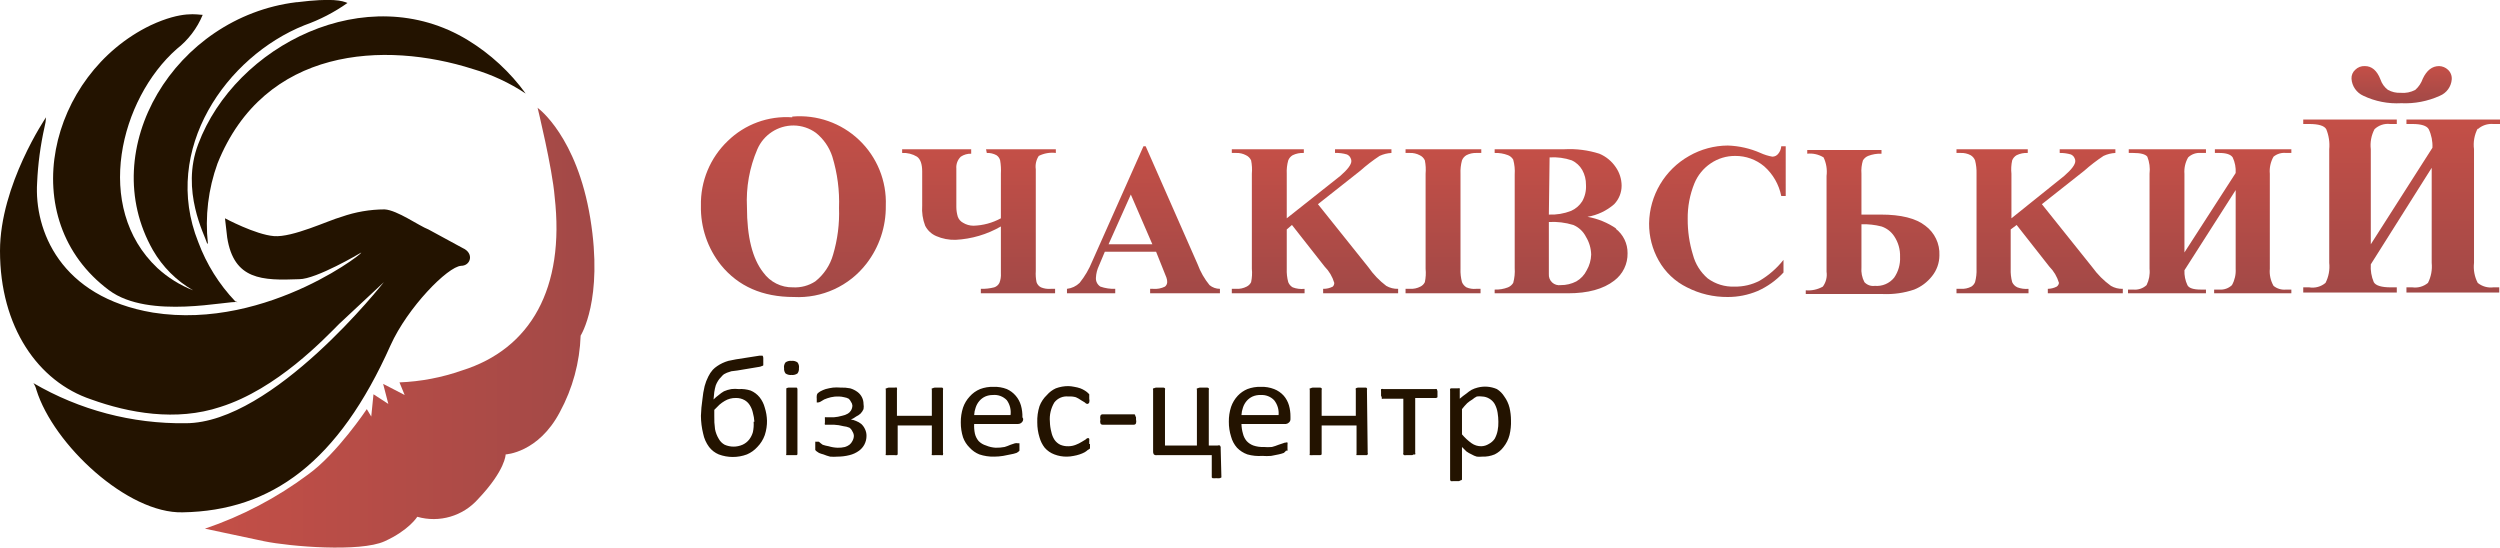
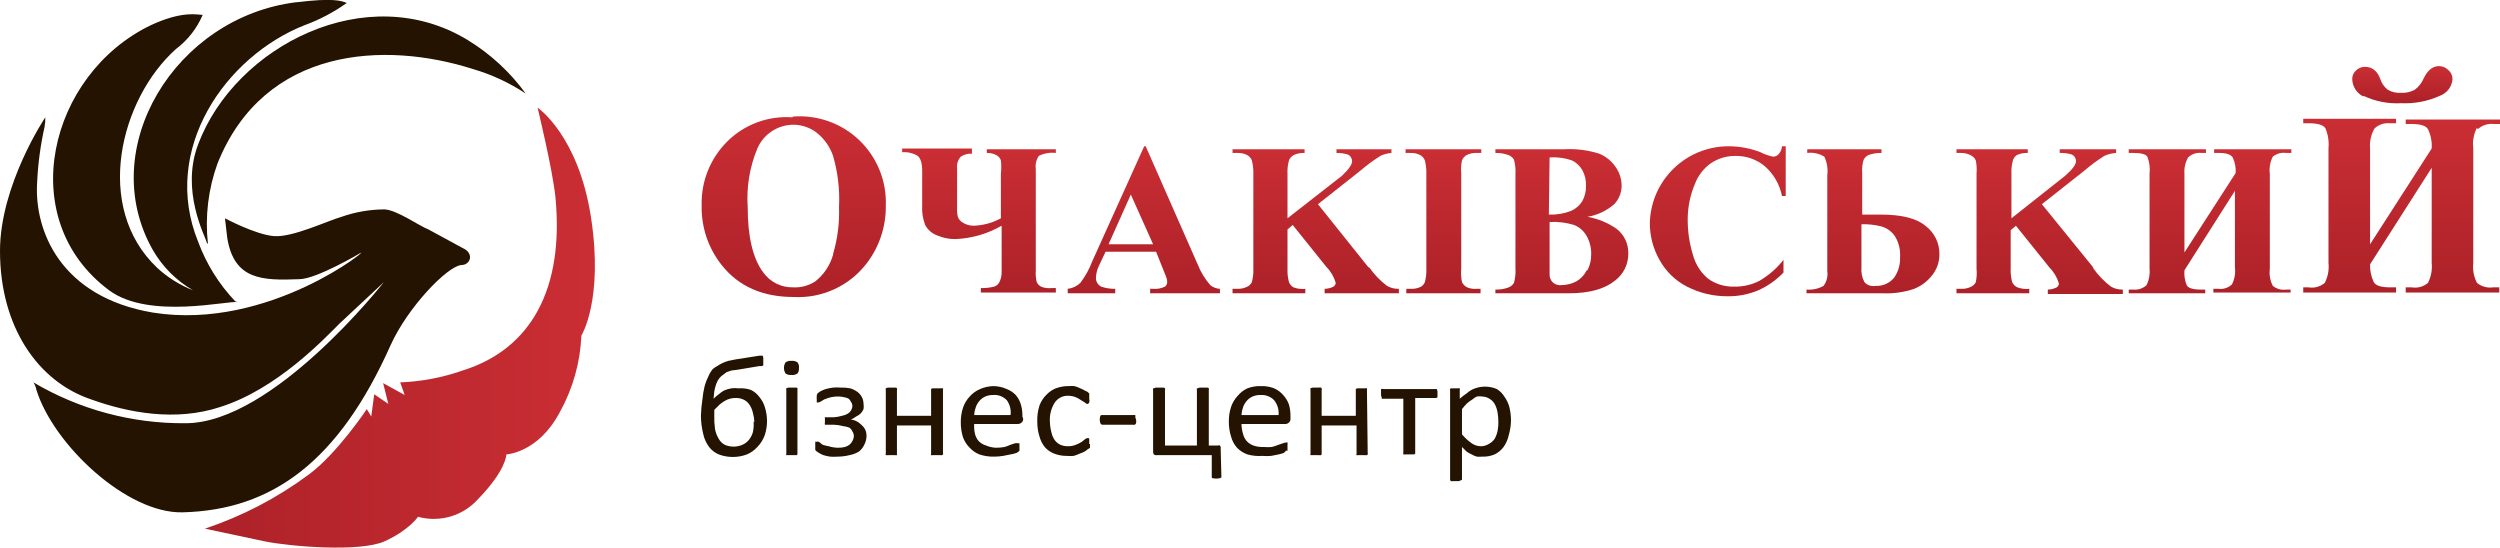
<svg xmlns="http://www.w3.org/2000/svg" xmlns:xlink="http://www.w3.org/1999/xlink" width="336.7" height="73.7" viewBox="0 0 336.7 73.7">
  <defs>
-     <linearGradient id="a" x1="109.5" x2="109.5" y1="17.4" y2="41.6" gradientUnits="userSpaceOnUse">
-       <stop offset="0" stop-color="#c44f47" />
-       <stop offset="1" stop-color="#a24947" />
+     <linearGradient id="a" x1="109.6" x2="109.6" y1="56.7" y2="32.4" gradientTransform="matrix(1 0 0 -1 -2.7 72.4)" gradientUnits="userSpaceOnUse">
+       <stop offset="0" stop-color="#ca2e34" />
+       <stop offset="1" stop-color="#ad2128" />
    </linearGradient>
-     <linearGradient id="b" x1="134.5" x2="134.5" y1="21.7" y2="41.1" xlink:href="#a" />
-     <linearGradient id="c" x1="156.7" x2="156.7" y1="21.3" y2="41.1" xlink:href="#a" />
-     <linearGradient id="d" x1="179.9" x2="179.9" y1="21.7" y2="41.1" xlink:href="#a" />
-     <linearGradient id="e" x1="197.1" x2="197.1" y1="21.7" y2="41.1" xlink:href="#a" />
-     <linearGradient id="f" x1="213" x2="213" y1="21.7" y2="41.1" xlink:href="#a" />
-     <linearGradient id="g" x1="234" x2="234" y1="21.3" y2="41.5" xlink:href="#a" />
-     <linearGradient id="h" x1="254.9" x2="254.9" y1="21.7" y2="41.1" xlink:href="#a" />
-     <linearGradient id="i" x1="277.4" x2="277.4" y1="21.7" y2="41.1" xlink:href="#a" />
-     <linearGradient id="j" x1="300.4" x2="300.4" y1="21.7" y2="41.1" xlink:href="#a" />
-     <linearGradient id="k" x1="326.1" x2="326.1" y1="10.5" y2="15.4" xlink:href="#a" />
-     <linearGradient id="l" x1="326.1" x2="326.1" y1="17.7" y2="41.1" xlink:href="#a" />
-     <linearGradient id="m" x1="30.4" x2="82.8" y1="45.7" y2="45.7" xlink:href="#a" />
+     <linearGradient id="b" x1="134.5" x2="134.5" y1="52.3" y2="32.9" xlink:href="#a" />
+     <linearGradient id="c" x1="156.7" x2="156.7" y1="52.7" y2="32.9" xlink:href="#a" />
+     <linearGradient id="d" x1="179.8" x2="179.8" y1="52.3" y2="32.9" xlink:href="#a" />
+     <linearGradient id="e" x1="197.1" x2="197.1" y1="52.3" y2="32.9" xlink:href="#a" />
+     <linearGradient id="f" x1="213.1" x2="213.1" y1="52.3" y2="32.9" xlink:href="#a" />
+     <linearGradient id="g" x1="234" x2="234" y1="52.7" y2="32.5" xlink:href="#a" />
+     <linearGradient id="h" x1="254.9" x2="254.9" y1="52.3" y2="32.9" xlink:href="#a" />
+     <linearGradient id="i" x1="277.4" x2="277.4" y1="52.3" y2="32.9" xlink:href="#a" />
+     <linearGradient id="j" x1="300.3" x2="300.3" y1="52.3" y2="32.9" xlink:href="#a" />
+     <linearGradient id="k" x1="326.2" x2="326.2" y1="63.5" y2="58.6" xlink:href="#a" />
+     <linearGradient id="l" x1="326.1" x2="326.1" y1="56.3" y2="32.9" xlink:href="#a" />
+     <linearGradient id="m" x1="82.8" x2="30.3" y1="28.3" y2="28.3" xlink:href="#a" />
  </defs>
-   <path fill="url(#a)" d="M109.4 17.4a11.3 11.3 0 0 0-8.7 3.2 11.7 11.7 0 0 0-3.6 8.7 12.4 12.4 0 0 0 2.7 8q3.5 4.3 9.8 4.3a11.6 11.6 0 0 0 9.8-4.5 12.5 12.5 0 0 0 2.6-7.8 11.6 11.6 0 0 0-12.6-12zm5.5 18.5a7 7 0 0 1-2.4 3.6 5 5 0 0 1-3 .8 4.8 4.8 0 0 1-4-2q-2.2-2.8-2.2-8.8a17.5 17.5 0 0 1 1.4-7.8 5.3 5.3 0 0 1 4.9-3.2 5.2 5.2 0 0 1 3 1 6.8 6.8 0 0 1 2.2 3.2 21 21 0 0 1 .9 6.9 19.6 19.6 0 0 1-.8 6.3z" transform="translate(-2.7 -1.6)" />
-   <path fill="url(#b)" d="M135.6 22.2a2.5 2.5 0 0 1 1.3.3 1.2 1.2 0 0 1 .5.7 8.1 8.1 0 0 1 .1 1.8v6a8.2 8.2 0 0 1-3.7 1 2.7 2.7 0 0 1-1.4-.4 1.5 1.5 0 0 1-.7-.8 4.6 4.6 0 0 1-.2-1.3v-5.2a2 2 0 0 1 .6-1.6 2.4 2.4 0 0 1 1.4-.4v-.6h-9.3v.5a3.5 3.5 0 0 1 2 .5q.7.5.7 2v4.6a6.3 6.3 0 0 0 .4 2.7 3 3 0 0 0 1.5 1.4 6.1 6.1 0 0 0 2.6.5 13.6 13.6 0 0 0 6.1-1.8v6.3a3 3 0 0 1-.2 1.3 1.2 1.2 0 0 1-.7.6 6.6 6.6 0 0 1-1.8.2v.6h10v-.6h-.6a2.8 2.8 0 0 1-1.3-.2 1.2 1.2 0 0 1-.6-.7 5.6 5.6 0 0 1-.1-1.5V24.4a2.6 2.6 0 0 1 .4-1.8 4 4 0 0 1 2.3-.4v-.5h-9.4z" transform="translate(-2.7 -1.6)" />
-   <path fill="url(#c)" d="M164 37.2l-7-15.9h-.3l-6.9 15.5a11.5 11.5 0 0 1-1.7 2.9 2.9 2.9 0 0 1-1.7.8v.6h6.5v-.6a5.5 5.5 0 0 1-2-.3 1.3 1.3 0 0 1-.6-1.2 4.2 4.2 0 0 1 .4-1.6l.8-1.9h6.9l1 2.5.4 1a1.8 1.8 0 0 1 .1.6.8.8 0 0 1-.3.6 3 3 0 0 1-1.6.3h-.4v.6h9.4v-.6a2.2 2.2 0 0 1-1.4-.5 9.7 9.7 0 0 1-1.6-2.8zm-12-2.7l3-6.7 2.9 6.7z" transform="translate(-2.7 -1.6)" />
-   <path fill="url(#d)" d="M187 37.6l-6.8-8.5 5.7-4.5a22.8 22.8 0 0 1 2.6-2 4.3 4.3 0 0 1 1.6-.4v-.5h-7.6v.5a5 5 0 0 1 1.6.2 1 1 0 0 1 .6.9q0 .7-1.5 2L176 31v-6a5.6 5.6 0 0 1 .2-1.8 1.4 1.4 0 0 1 .6-.7 3.1 3.1 0 0 1 1.5-.3v-.5h-9.7v.5h.6a2.6 2.6 0 0 1 1.3.3 1.4 1.4 0 0 1 .7.7 6.4 6.4 0 0 1 .1 1.8v12.8a5.9 5.9 0 0 1-.1 1.8 1.3 1.3 0 0 1-.6.6 2.7 2.7 0 0 1-1.4.3h-.6v.6h9.8v-.6a3.4 3.4 0 0 1-1.6-.2 1.4 1.4 0 0 1-.6-.7 6 6 0 0 1-.2-1.8v-5.3l.7-.6 4.4 5.6a5.2 5.2 0 0 1 1.3 2.2.7.7 0 0 1-.2.5 2.7 2.7 0 0 1-1.3.3v.6H191v-.6a3 3 0 0 1-1.6-.4 11 11 0 0 1-2.4-2.5z" transform="translate(-2.7 -1.6)" />
-   <path fill="url(#e)" d="M192 22.2h.6a2.6 2.6 0 0 1 1.3.3 1.4 1.4 0 0 1 .7.7 6.4 6.4 0 0 1 .1 1.8v12.8a5.9 5.9 0 0 1-.1 1.8 1.3 1.3 0 0 1-.6.6 2.7 2.7 0 0 1-1.4.3h-.6v.6h10.1v-.6h-.6a2.6 2.6 0 0 1-1.3-.2 1.5 1.5 0 0 1-.6-.7 6.1 6.1 0 0 1-.2-1.8V25a5.9 5.9 0 0 1 .2-1.8 1.4 1.4 0 0 1 .6-.7 2.7 2.7 0 0 1 1.3-.3h.7v-.5H192z" transform="translate(-2.7 -1.6)" />
-   <path fill="url(#f)" d="M220.4 32.4a9.9 9.9 0 0 0-3.9-1.6 7.3 7.3 0 0 0 3.6-1.7 3.6 3.6 0 0 0 1-2.5 4.4 4.4 0 0 0-.8-2.5 5 5 0 0 0-2.2-1.8 13.2 13.2 0 0 0-4.7-.6H204v.5a4.6 4.6 0 0 1 1.8.3 1.4 1.4 0 0 1 .7.6 6 6 0 0 1 .2 2v12.6a6 6 0 0 1-.2 2 1.5 1.5 0 0 1-.7.6 4.5 4.5 0 0 1-1.8.3v.5h9.9q4 0 6.2-1.7a4.5 4.5 0 0 0 1.8-3.7 4.1 4.1 0 0 0-1.6-3.3zm-9-9.6a7.7 7.7 0 0 1 3 .4 3.2 3.2 0 0 1 1.4 1.3 4 4 0 0 1 .5 2 4 4 0 0 1-.5 2.2 3.4 3.4 0 0 1-1.5 1.3 7.4 7.4 0 0 1-3 .5zm5 15.2a3.5 3.5 0 0 1-1.4 1.5 4.5 4.5 0 0 1-2.1.5 1.4 1.4 0 0 1-1.6-1.5v-7a9.4 9.4 0 0 1 3.3.4 3.4 3.4 0 0 1 1.7 1.6 4.8 4.8 0 0 1 .7 2.4 4.5 4.5 0 0 1-.6 2.1z" transform="translate(-2.7 -1.6)" />
-   <path fill="url(#g)" d="M242.2 22.3a1 1 0 0 1-.8.4 6.6 6.6 0 0 1-1.6-.5 11.9 11.9 0 0 0-4.4-1 10.6 10.6 0 0 0-5.2 1.4 10.6 10.6 0 0 0-5.4 9.1 10 10 0 0 0 1.3 5 8.8 8.8 0 0 0 3.8 3.6 11.8 11.8 0 0 0 5.5 1.3 10.3 10.3 0 0 0 4-.8 10.6 10.6 0 0 0 3.5-2.5v-1.7a11.6 11.6 0 0 1-3.2 2.8 7 7 0 0 1-3.4.8 5.7 5.7 0 0 1-3.6-1.1 6.3 6.3 0 0 1-2-3.2 16 16 0 0 1-.7-4.8 12.3 12.3 0 0 1 .9-4.8 6 6 0 0 1 2.2-2.7 5.8 5.8 0 0 1 3.3-1 6 6 0 0 1 3.9 1.4 7.2 7.2 0 0 1 2.3 4h.6v-6.7h-.6a1.8 1.8 0 0 1-.4 1z" transform="translate(-2.7 -1.6)" />
-   <path fill="url(#h)" d="M262 32q-1.9-1.5-6-1.5h-2.6V25a4.8 4.8 0 0 1 .2-1.8 1.5 1.5 0 0 1 .7-.6 4.5 4.5 0 0 1 1.8-.3v-.5h-10v.5a3.5 3.5 0 0 1 2.2.5 4.5 4.5 0 0 1 .4 2.5v12.9a2.7 2.7 0 0 1-.5 2 4 4 0 0 1-2.3.5v.5h10.4a11.6 11.6 0 0 0 4.2-.6 5.8 5.8 0 0 0 2.4-1.8 4.5 4.5 0 0 0 1-2.8A4.7 4.7 0 0 0 262 32zm-4.2 7a3 3 0 0 1-2.6 1.1 1.6 1.6 0 0 1-1.4-.5 3.6 3.6 0 0 1-.4-2v-5.8a9.8 9.8 0 0 1 2.7.3 3.3 3.3 0 0 1 1.7 1.3 4.7 4.7 0 0 1 .8 2.8 4.5 4.5 0 0 1-.8 2.8z" transform="translate(-2.7 -1.6)" />
-   <path fill="url(#i)" d="M284.5 37.6l-6.8-8.5 5.7-4.5a22.8 22.8 0 0 1 2.6-2 4.3 4.3 0 0 1 1.6-.4v-.5h-7.5v.5a5 5 0 0 1 1.5.2 1 1 0 0 1 .6.9q0 .7-1.5 2l-7.1 5.7v-6a5.6 5.6 0 0 1 .1-1.8 1.4 1.4 0 0 1 .6-.7 3.1 3.1 0 0 1 1.5-.3v-.5h-9.6v.5h.6a2.6 2.6 0 0 1 1.3.3 1.4 1.4 0 0 1 .6.7 6.4 6.4 0 0 1 .2 1.8v12.8a5.9 5.9 0 0 1-.2 1.8 1.3 1.3 0 0 1-.5.6 2.7 2.7 0 0 1-1.4.3h-.6v.6h9.7v-.6a3.4 3.4 0 0 1-1.5-.2 1.4 1.4 0 0 1-.7-.7 6 6 0 0 1-.2-1.8v-5.3l.8-.6 4.4 5.6a5.2 5.2 0 0 1 1.3 2.2.7.7 0 0 1-.3.5 2.7 2.7 0 0 1-1.2.3v.6h10.1v-.6a3 3 0 0 1-1.6-.4 11 11 0 0 1-2.5-2.5z" transform="translate(-2.7 -1.6)" />
-   <path fill="url(#j)" d="M301 22.2h.6q1.4 0 1.8.6a4.3 4.3 0 0 1 .4 2.1l-6.9 10.7V25a3.8 3.8 0 0 1 .5-2.2 2.2 2.2 0 0 1 1.7-.6h.7v-.5h-10.4v.5h.6q1.5 0 1.9.5a4.7 4.7 0 0 1 .3 2.3v12.8a4 4 0 0 1-.4 2.2 2.3 2.3 0 0 1-1.8.6h-.7v.5h10.5v-.5h-.7q-1.5 0-1.8-.6a4.3 4.3 0 0 1-.4-2l6.9-10.8v10.6a4 4 0 0 1-.5 2.2 2.2 2.2 0 0 1-1.7.6h-.7v.5h10.4v-.5h-.7a2.3 2.3 0 0 1-1.7-.5 3.9 3.9 0 0 1-.5-2.3V25a3.9 3.9 0 0 1 .5-2.3 2.3 2.3 0 0 1 1.7-.5h.7v-.5H301z" transform="translate(-2.7 -1.6)" />
-   <path fill="url(#k)" d="M321 14.5a10.5 10.5 0 0 0 5.1 1 11.3 11.3 0 0 0 5.2-1 2.6 2.6 0 0 0 1.6-2.2 1.6 1.6 0 0 0-.5-1.3 1.8 1.8 0 0 0-1.2-.5q-1.4 0-2.2 1.7a3.6 3.6 0 0 1-1 1.5 3.5 3.5 0 0 1-2 .4 3.2 3.2 0 0 1-1.7-.4 2.9 2.9 0 0 1-1-1.4q-.7-1.8-2.1-1.8a1.7 1.7 0 0 0-1.3.5 1.5 1.5 0 0 0-.5 1.2 2.7 2.7 0 0 0 1.6 2.3z" transform="translate(-2.7 -1.6)" />
-   <path fill="url(#l)" d="M336.4 19a2.8 2.8 0 0 1 2.1-.7h.9v-.6h-12.6v.6h.8q1.8 0 2.2.7a5.2 5.2 0 0 1 .5 2.5l-8.3 13V21.7a4.6 4.6 0 0 1 .5-2.7 2.6 2.6 0 0 1 2.1-.7h.9v-.6h-12.6v.6h.8q1.9 0 2.3.7a5.7 5.7 0 0 1 .4 2.7V37a4.8 4.8 0 0 1-.5 2.7 2.7 2.7 0 0 1-2.2.6h-.8v.7h12.6v-.7h-.8q-1.9 0-2.3-.7a5.2 5.2 0 0 1-.4-2.4l8.2-13v12.8a4.9 4.9 0 0 1-.5 2.7 2.7 2.7 0 0 1-2.1.6h-.8v.7h12.5v-.7h-.8a2.8 2.8 0 0 1-2.1-.6 4.7 4.7 0 0 1-.5-2.7V21.7a4.7 4.7 0 0 1 .5-2.8z" transform="translate(-2.7 -1.6)" />
-   <path fill="#231300" d="M103.3 56.6a6 6 0 0 1-.3 2 4.4 4.4 0 0 1-1 1.6 4 4 0 0 1-1.4 1 5.4 5.4 0 0 1-3.8 0 3.2 3.2 0 0 1-1.3-1 4.5 4.5 0 0 1-.8-1.8 10.3 10.3 0 0 1-.3-2.4 18.8 18.8 0 0 1 .2-2.2 12.6 12.6 0 0 1 .3-1.8 6.5 6.5 0 0 1 .5-1.3 4 4 0 0 1 .6-.9 3.5 3.5 0 0 1 .6-.5 5 5 0 0 1 .7-.4 5.2 5.2 0 0 1 .8-.3l1-.2 3.2-.5h.3a.2.2 0 0 1 .1 0 .5.5 0 0 1 .1.3 4 4 0 0 1 0 .5 2.3 2.3 0 0 1 0 .3.6.6 0 0 1 0 .2.3.3 0 0 1-.2.1 1 1 0 0 1-.3.1l-3 .5-.8.1a5 5 0 0 0-.6.2 2.7 2.7 0 0 0-.4.2 2.4 2.4 0 0 0-.4.4 2.3 2.3 0 0 0-.4.5 3.4 3.4 0 0 0-.3.6 6.6 6.6 0 0 0-.2.9l-.1 1a5.9 5.9 0 0 1 .7-.6 4.6 4.6 0 0 1 .7-.5 4.2 4.2 0 0 1 1-.3 4.5 4.5 0 0 1 1 0 4.3 4.3 0 0 1 1.6.2 3.1 3.1 0 0 1 1.2.9 3.8 3.8 0 0 1 .7 1.4 6.3 6.3 0 0 1 .3 1.8zm-1.7.2a5.7 5.7 0 0 0-.2-1.2 3.1 3.1 0 0 0-.4-1 2 2 0 0 0-.7-.7 2.3 2.3 0 0 0-1.2-.3 2.8 2.8 0 0 0-1.5.4 4.8 4.8 0 0 0-.7.5l-.7.7v.8a10.8 10.8 0 0 0 .1 1.8 3.9 3.9 0 0 0 .5 1.3 2 2 0 0 0 .8.8 3 3 0 0 0 2.4 0 2.4 2.4 0 0 0 .9-.7 3 3 0 0 0 .5-1 5.1 5.1 0 0 0 .1-1.4zM107.6 49.6a1 1 0 0 1-.2.7 1.2 1.2 0 0 1-.8.2 1.2 1.2 0 0 1-.8-.2 1 1 0 0 1-.2-.7 1 1 0 0 1 .2-.8 1.2 1.2 0 0 1 .8-.2 1.2 1.2 0 0 1 .8.2 1 1 0 0 1 .2.8zm-.2 11.5a.2.2 0 0 1 0 .1.3.3 0 0 1-.1.1 1 1 0 0 1-.2 0h-.9a1 1 0 0 1-.2 0 .3.3 0 0 1-.1 0 .2.2 0 0 1 0-.2v-8.6a.2.2 0 0 1 0-.1.3.3 0 0 1 0-.1 1 1 0 0 1 .3-.1h.9a1 1 0 0 1 .2 0 .3.3 0 0 1 .1.2zM116.7 58.7a2.5 2.5 0 0 1-.3 1.2 2.5 2.5 0 0 1-.7.8 3.6 3.6 0 0 1-1.3.6 6.6 6.6 0 0 1-1.6.2 6.3 6.3 0 0 1-1 0 6.6 6.6 0 0 1-.9-.3 3.8 3.8 0 0 1-.6-.2 2.1 2.1 0 0 1-.3-.2.8.8 0 0 1-.2-.2.5.5 0 0 1 0-.1 2 2 0 0 1 0-.2 2.5 2.5 0 0 1 0-.3 1.4 1.4 0 0 1 0-.3.8.8 0 0 1 0-.2.2.2 0 0 1 .2 0 .6.6 0 0 1 .3 0 4.5 4.5 0 0 0 .5.4 5 5 0 0 0 .8.2 4.6 4.6 0 0 0 1.2.2 3.7 3.7 0 0 0 1-.1 2 2 0 0 0 .6-.3 1.4 1.4 0 0 0 .4-.5 1.5 1.5 0 0 0 .2-.7 1.2 1.2 0 0 0-.2-.6 1.2 1.2 0 0 0-.4-.5 2.8 2.8 0 0 0-.8-.2 6 6 0 0 0-1.3-.2h-1a.3.3 0 0 1-.1 0 .3.3 0 0 1-.1 0 .5.5 0 0 1 0-.3 2.3 2.3 0 0 1 0-.2 1.6 1.6 0 0 1 0-.3.5.5 0 0 1 0-.2.3.3 0 0 1 .2 0h1a5.4 5.4 0 0 0 1.1-.2 2.4 2.4 0 0 0 .8-.3 1.2 1.2 0 0 0 .4-.4 1.3 1.3 0 0 0 .2-.7 1 1 0 0 0-.2-.5 1.2 1.2 0 0 0-.3-.4 1.8 1.8 0 0 0-.6-.2 3.1 3.1 0 0 0-.7-.1 4 4 0 0 0-1.1.1 5.7 5.7 0 0 0-.9.3l-.5.3a.8.8 0 0 1-.3.1h-.1a.2.2 0 0 1-.1 0 .5.5 0 0 1 0-.2 2 2 0 0 1 0-.3 1.7 1.7 0 0 1 0-.4.6.6 0 0 1 .1-.3 1.9 1.9 0 0 1 .4-.3 4.2 4.2 0 0 1 .7-.3 7.7 7.7 0 0 1 1-.2 5.8 5.8 0 0 1 1 0 5.7 5.7 0 0 1 1.3.1 3.1 3.1 0 0 1 1 .5 2 2 0 0 1 .8 1.6 2 2 0 0 1 0 .7 2 2 0 0 1-.4.6 2.4 2.4 0 0 1-.6.4 2.8 2.8 0 0 1-.7.4 2.4 2.4 0 0 1 .7.2 2.6 2.6 0 0 1 .7.4 2.2 2.2 0 0 1 .5.7 2 2 0 0 1 .2.9zM127 61a.2.2 0 0 1 0 .2.3.3 0 0 1 0 .1 1 1 0 0 1-.3 0h-.8a1 1 0 0 1-.3 0 .3.3 0 0 1-.1 0 .2.2 0 0 1 0-.2v-3.8h-4.6v3.8a.2.2 0 0 1 0 .1.3.3 0 0 1-.1.1 1 1 0 0 1-.3 0h-.8a1 1 0 0 1-.3 0 .3.3 0 0 1-.1 0 .2.2 0 0 1 0-.2v-8.6a.2.2 0 0 1 0-.2.3.3 0 0 1 .1 0 .8.8 0 0 1 .3-.1h.8a.8.8 0 0 1 .3 0 .3.3 0 0 1 0 .1.2.2 0 0 1 0 .2V56h4.7v-3.5a.2.2 0 0 1 0-.2.3.3 0 0 1 .1 0 .8.8 0 0 1 .3-.1h.8a.8.8 0 0 1 .2 0 .3.3 0 0 1 .1.1.2.2 0 0 1 0 .2zM137.8 56.4a.6.6 0 0 1-.2.5.7.7 0 0 1-.5.2h-5.9a5 5 0 0 0 .1 1.3 2.4 2.4 0 0 0 .5 1 2.3 2.3 0 0 0 1 .6 3.8 3.8 0 0 0 1.3.3 5.9 5.9 0 0 0 1.2-.1 7 7 0 0 0 .8-.3l.6-.2a1 1 0 0 1 .4 0 .2.2 0 0 1 .1 0 .2.2 0 0 1 .1 0 .7.7 0 0 1 0 .2 2.4 2.4 0 0 1 0 .3 2 2 0 0 1 0 .2v.2a.4.4 0 0 1 0 .1l-.1.1a1.5 1.5 0 0 1-.3.2 4.9 4.9 0 0 1-.8.2l-1 .2a7.6 7.6 0 0 1-1.2.1 5.8 5.8 0 0 1-2-.3 3.6 3.6 0 0 1-1.3-.9 3.7 3.7 0 0 1-.9-1.4 6.5 6.5 0 0 1-.3-2 6.2 6.2 0 0 1 .3-2 4.2 4.2 0 0 1 .9-1.5 3.8 3.8 0 0 1 1.4-1 4.7 4.7 0 0 1 1.8-.3 4.5 4.5 0 0 1 1.8.3 3.4 3.4 0 0 1 1.2.9 3.5 3.5 0 0 1 .7 1.3 5.4 5.4 0 0 1 .2 1.6zm-1.7-.5a2.8 2.8 0 0 0-.5-2 2.3 2.3 0 0 0-1.9-.7 2.5 2.5 0 0 0-1 .2 2.3 2.3 0 0 0-.8.6 2.6 2.6 0 0 0-.5.9 3.4 3.4 0 0 0-.2 1zM146.8 59.8v.2a1 1 0 0 1 0 .2.7.7 0 0 1 0 .2 1 1 0 0 1-.3.2 2.5 2.5 0 0 1-.4.3 4.2 4.2 0 0 1-.7.3 5.3 5.3 0 0 1-.8.2 4.7 4.7 0 0 1-.9.1 4.5 4.5 0 0 1-1.7-.3 3.2 3.2 0 0 1-1.3-.9 4 4 0 0 1-.7-1.4 6.7 6.7 0 0 1-.3-2 6.5 6.5 0 0 1 .3-2.2 4 4 0 0 1 1-1.5 3.5 3.5 0 0 1 1.2-.9 4.8 4.8 0 0 1 1.7-.3 4.5 4.5 0 0 1 .8.1 4.8 4.8 0 0 1 .8.2 3.4 3.4 0 0 1 .6.3 2.4 2.4 0 0 1 .4.3 1.3 1.3 0 0 1 .2.2.7.7 0 0 1 0 .1 1 1 0 0 1 0 .2v.3a1 1 0 0 1 0 .5.3.3 0 0 1-.3.2.6.6 0 0 1-.3-.2 5.5 5.5 0 0 0-.5-.3 3.9 3.9 0 0 0-.7-.4 2.9 2.9 0 0 0-1-.1 2.1 2.1 0 0 0-1.9.8 4.3 4.3 0 0 0-.6 2.6 5.8 5.8 0 0 0 .2 1.4 3 3 0 0 0 .4 1 2 2 0 0 0 .8.7 2.6 2.6 0 0 0 1.1.2 2.7 2.7 0 0 0 1-.2 4.3 4.3 0 0 0 .8-.4l.5-.3a.6.6 0 0 1 .3-.2.2.2 0 0 1 .1 0 .3.3 0 0 1 .1.1 1 1 0 0 1 0 .3 3.1 3.1 0 0 1 0 .4zM153 56.5a1 1 0 0 1 0 .5.3.3 0 0 1-.3.2h-4.2a.3.3 0 0 1-.3-.2 1 1 0 0 1 0-.5 1 1 0 0 1 0-.5.3.3 0 0 1 .3-.2h4.2a.4.4 0 0 1 .1 0 .2.2 0 0 1 .1.2.7.7 0 0 1 .1.2 1.6 1.6 0 0 1 0 .3zM164.5 64.3l-.2.1a1.9 1.9 0 0 1-.5 0 1.8 1.8 0 0 1-.5 0l-.1-.1v-3h-7.4a.5.5 0 0 1-.4-.1.6.6 0 0 1-.1-.4v-8.3a.2.2 0 0 1 0-.2.3.3 0 0 1 .1 0 .8.8 0 0 1 .3-.1h.8a.8.8 0 0 1 .2 0 .3.3 0 0 1 .2.1.2.2 0 0 1 0 .2V60h4.3v-7.5a.2.2 0 0 1 0-.2.3.3 0 0 1 .1 0 .8.8 0 0 1 .3-.1h.8a.8.8 0 0 1 .2 0 .3.3 0 0 1 .2.1.2.2 0 0 1 0 .2V60h1.2a.4.4 0 0 1 .3 0 .5.5 0 0 1 .1.4zM173.8 56.4a.6.6 0 0 1-.2.5.7.7 0 0 1-.4.2h-6a5 5 0 0 0 .2 1.3 2.4 2.4 0 0 0 .5 1 2.3 2.3 0 0 0 .9.6 3.8 3.8 0 0 0 1.4.2 5.9 5.9 0 0 0 1.1 0 7 7 0 0 0 .9-.3l.6-.2a1 1 0 0 1 .4-.1.2.2 0 0 1 .2 0 .7.7 0 0 1 0 .3 2.4 2.4 0 0 1 0 .3 2 2 0 0 1 0 .2v.1a.4.4 0 0 1 0 .2h-.2a1.5 1.5 0 0 1-.3.3 4.9 4.9 0 0 1-.7.2l-1 .2a7.6 7.6 0 0 1-1.2 0 5.8 5.8 0 0 1-2-.2 3.6 3.6 0 0 1-1.4-.9 3.7 3.7 0 0 1-.8-1.5 6.5 6.5 0 0 1-.3-2 6.2 6.2 0 0 1 .3-2 4.2 4.2 0 0 1 .9-1.5 3.8 3.8 0 0 1 1.3-.9 4.7 4.7 0 0 1 1.8-.3 4.5 4.5 0 0 1 1.8.3 3.4 3.4 0 0 1 1.3.9 3.5 3.5 0 0 1 .7 1.3 5.4 5.4 0 0 1 .2 1.5zm-1.6-.5a2.8 2.8 0 0 0-.6-2 2.3 2.3 0 0 0-1.8-.7 2.5 2.5 0 0 0-1.1.2 2.3 2.3 0 0 0-.8.6 2.6 2.6 0 0 0-.5.9 3.4 3.4 0 0 0-.2 1zM184.2 61a.2.2 0 0 1 0 .2.3.3 0 0 1-.1.1 1 1 0 0 1-.2 0h-.9a1 1 0 0 1-.2 0 .3.3 0 0 1-.1 0 .2.2 0 0 1 0-.2v-3.8H178v3.8a.2.2 0 0 1 0 .1.3.3 0 0 1-.2.1 1 1 0 0 1-.2 0h-.8a1 1 0 0 1-.3 0 .3.3 0 0 1-.1 0 .2.2 0 0 1 0-.2v-8.6a.2.2 0 0 1 0-.2.3.3 0 0 1 .1 0 .8.8 0 0 1 .3-.1h.8a.8.8 0 0 1 .2 0 .3.3 0 0 1 .2.1.2.2 0 0 1 0 .2V56h4.6v-3.5a.2.2 0 0 1 0-.2.8.8 0 0 1 .3-.1h.9a.8.8 0 0 1 .2 0 .3.3 0 0 1 .1.1.2.2 0 0 1 0 .2zM193.6 53a2.3 2.3 0 0 1 0 .3.7.7 0 0 1 0 .2.4.4 0 0 1-.2.1.3.3 0 0 1-.1 0h-2.7V61a.2.2 0 0 1 0 .2.3.3 0 0 1-.2 0 1 1 0 0 1-.2.1h-.8a1 1 0 0 1-.3 0 .3.3 0 0 1-.1-.1.2.2 0 0 1 0-.2v-7.3h-2.7a.3.3 0 0 1-.2 0 .3.3 0 0 1 0-.2 1 1 0 0 1-.1-.2 1.9 1.9 0 0 1 0-.3 1.7 1.7 0 0 1 0-.3.9.9 0 0 1 0-.3.4.4 0 0 1 .1 0 .2.2 0 0 1 .2 0h7a.3.3 0 0 1 .2 0 1 1 0 0 1 .1.3 1.8 1.8 0 0 1 0 .2zM203.5 56.6a7.4 7.4 0 0 1-.2 2 4.3 4.3 0 0 1-.8 1.6 3.3 3.3 0 0 1-1.2 1 4 4 0 0 1-1.7.3 3.4 3.4 0 0 1-.7 0 2.9 2.9 0 0 1-.7-.3 3.9 3.9 0 0 1-.7-.4l-.6-.6v4.3a.2.2 0 0 1 0 .1.3.3 0 0 1-.2.1 1 1 0 0 1-.2.1h-.8a1 1 0 0 1-.3 0 .3.3 0 0 1-.1-.2v-12a.3.3 0 0 1 0-.2.2.2 0 0 1 .1-.1.8.8 0 0 1 .2 0h.7a.8.8 0 0 1 .3 0 .3.3 0 0 1 0 .2v1.2a9.4 9.4 0 0 1 .9-.7 4.8 4.8 0 0 1 .7-.5 3.7 3.7 0 0 1 .8-.3 4 4 0 0 1 2.6.2 3.1 3.1 0 0 1 1 1 4.3 4.3 0 0 1 .7 1.5 7.6 7.6 0 0 1 .2 1.7zm-1.7.2a7.6 7.6 0 0 0-.1-1.2 3.6 3.6 0 0 0-.4-1.2 2 2 0 0 0-.7-.7 2 2 0 0 0-1-.3 2.3 2.3 0 0 0-.7 0 2.7 2.7 0 0 0-.6.4 4.5 4.5 0 0 0-.7.5 8.1 8.1 0 0 0-.7.8v3.4a7 7 0 0 0 1.3 1.2 2.2 2.2 0 0 0 1.3.4 2 2 0 0 0 1-.3 2.2 2.2 0 0 0 .8-.7 3.7 3.7 0 0 0 .4-1.1 5.5 5.5 0 0 0 .1-1.2zM62.3 33.4l-4.6-2.5c-1.3-.5-4.2-2.6-5.9-2.7a17.7 17.7 0 0 0-5.8 1c-1.8.5-6.6 2.8-9.1 2.6s-6.6-2.4-6.6-2.4l.3 2.6c.9 5.7 4.7 5.8 9.7 5.6 2.3 0 8.2-3.5 8.2-3.5 1.8-1.1-12.2 10.5-27.9 8C8.1 40 4.6 31 5 24.6a43.1 43.1 0 0 1 1-7.5 6.2 6.2 0 0 0 .2-1.3S0 24.9 0 33.8c0 10.2 5.1 17.6 12.3 20 5 1.8 11.4 3 17.4 1 7.6-2.4 14-9.2 16-11.2l6-5.6S36.8 57 25 57a39.6 39.6 0 0 1-20.5-5.4 2.7 2.7 0 0 1 .4.9C7.2 59.9 17.2 69.2 24.6 69c12-.2 21-6.8 28-22.5 2.3-5.1 7.7-10.6 9.5-10.7 1.3 0 1.8-1.7.2-2.4z" />
-   <path fill="#231300" d="M28 32.8A24 24 0 0 1 29.3 22C35.6 6.3 51.8 5.5 63.7 9.3a26 26 0 0 1 7.1 3.3A27 27 0 0 0 63 5.4c-13.6-8.3-31.3.7-36.3 14-2.4 6.3.9 12.3 1.2 13.4z" />
-   <path fill="#231300" d="M39.9.3C23.6 2.3 12.8 20 20.6 33.7a14.8 14.8 0 0 0 5.4 5.4 15.5 15.5 0 0 1-4.8-3c-8.7-8.2-5-22.8 2.6-29.5A11.3 11.3 0 0 0 27.3 2c-.7 0-2.7-.6-7 1.4C6.6 10 1.8 29.5 14.7 39.1c5.4 4 16.2 1.3 17.3 1.6a1 1 0 0 0-.3-.1 23.4 23.4 0 0 1-5-8c-5-12.5 3.8-25 14.3-29.2a24 24 0 0 0 5.8-3c-.7-.3-2-.7-6.8-.1z" />
-   <path fill="url(#m)" d="M75.1 16.1s2 8.2 2.3 12c1.4 12.3-3.2 20.5-12.5 23.4a28.8 28.8 0 0 1-8.4 1.6l.7 1.7-2.9-1.5.7 2.7-2-1.3-.3 3-.6-1s-4 6-7.9 8.8a50.1 50.1 0 0 1-13.9 7.3l8 1.7c3.4.7 12.9 1.5 16.2 0s4.4-3.3 4.4-3.3a8 8 0 0 0 8.2-2.4c3.7-3.9 3.7-6 3.7-6s4.4-.2 7.3-5.7a23.2 23.2 0 0 0 2.8-10.3S84 42 82.2 31s-7-14.8-7-14.8z" transform="translate(-2.7 -1.6)" />
+   <path fill="url(#a)" d="M106.7 15.8A11.3 11.3 0 0 0 98 19a11.7 11.7 0 0 0-3.5 8.7 12.4 12.4 0 0 0 2.7 8q3.4 4.3 9.7 4.3a11.6 11.6 0 0 0 9.8-4.5 12.5 12.5 0 0 0 2.6-7.8 11.6 11.6 0 0 0-12.5-12zm5.5 18.5a7 7 0 0 1-2.4 3.6 5 5 0 0 1-3 .8 4.8 4.8 0 0 1-4-2q-2.1-2.8-2.1-8.8A17.5 17.5 0 0 1 102 20a5.3 5.3 0 0 1 4.9-3.2 5.2 5.2 0 0 1 3 1 6.8 6.8 0 0 1 2.3 3.2 21 21 0 0 1 .8 6.9 19.6 19.6 0 0 1-.8 6.3z" />
+   <path fill="url(#b)" d="M132.9 20.6a2.5 2.5 0 0 1 1.3.3 1.2 1.2 0 0 1 .6.7 8.1 8.1 0 0 1 0 1.8v6a8.2 8.2 0 0 1-3.7 1 2.7 2.7 0 0 1-1.4-.4 1.5 1.5 0 0 1-.7-.8 4.6 4.6 0 0 1-.1-1.3v-5.2a2 2 0 0 1 .5-1.6 2.4 2.4 0 0 1 1.5-.4V20h-9.4v.5a3.5 3.5 0 0 1 2.1.5q.6.5.6 2v4.6a6.3 6.3 0 0 0 .4 2.7 3 3 0 0 0 1.6 1.4 6.1 6.1 0 0 0 2.5.5 13.6 13.6 0 0 0 6.2-1.8v6.3a3 3 0 0 1-.3 1.3 1.2 1.2 0 0 1-.7.6 6.6 6.6 0 0 1-1.8.2v.6h10.1v-.6h-.6a2.8 2.8 0 0 1-1.4-.2 1.2 1.2 0 0 1-.6-.7 5.6 5.6 0 0 1-.1-1.5V22.8a2.6 2.6 0 0 1 .4-1.8 4 4 0 0 1 2.3-.4v-.5h-9.3z" />
+   <path fill="url(#c)" d="M161.3 35.6l-7-15.9h-.2l-7 15.5a11.5 11.5 0 0 1-1.6 2.9 2.9 2.9 0 0 1-1.7.8v.6h6.4v-.6a5.5 5.5 0 0 1-1.9-.3 1.3 1.3 0 0 1-.7-1.2 4.2 4.2 0 0 1 .4-1.6l.9-1.9h6.8l1 2.5.4 1a1.8 1.8 0 0 1 .1.6.8.8 0 0 1-.3.6 3 3 0 0 1-1.6.3h-.4v.6h9.4v-.6a2.2 2.2 0 0 1-1.3-.5 9.7 9.7 0 0 1-1.7-2.8zm-12-2.7l3-6.7 3 6.7z" />
+   <path fill="url(#d)" d="M184.3 36l-6.8-8.5 5.7-4.5a22.8 22.8 0 0 1 2.7-2 4.3 4.3 0 0 1 1.5-.4v-.5H180v.5a5 5 0 0 1 1.5.2 1 1 0 0 1 .6.9q0 .7-1.4 2l-7.3 5.7v-6a5.6 5.6 0 0 1 .2-1.8 1.4 1.4 0 0 1 .6-.7 3.1 3.1 0 0 1 1.5-.3v-.5h-9.7v.5h.7a2.6 2.6 0 0 1 1.3.3 1.4 1.4 0 0 1 .6.7 6.4 6.4 0 0 1 .2 1.8v12.8a5.9 5.9 0 0 1-.2 1.8 1.3 1.3 0 0 1-.6.6 2.7 2.7 0 0 1-1.3.3h-.7v.6h9.8v-.6a3.4 3.4 0 0 1-1.6-.2 1.4 1.4 0 0 1-.6-.7 6 6 0 0 1-.2-1.8v-5.3l.7-.6 4.5 5.6a5.2 5.2 0 0 1 1.3 2.2.7.7 0 0 1-.3.5 2.7 2.7 0 0 1-1.2.3v.6h10v-.6a3 3 0 0 1-1.6-.4 11 11 0 0 1-2.4-2.5z" />
+   <path fill="url(#e)" d="M189.3 20.6h.7a2.6 2.6 0 0 1 1.3.3 1.4 1.4 0 0 1 .6.7 6.4 6.4 0 0 1 .2 1.8v12.8a5.9 5.9 0 0 1-.2 1.8 1.3 1.3 0 0 1-.5.6 2.7 2.7 0 0 1-1.4.3h-.6v.6h10v-.6h-.6a2.6 2.6 0 0 1-1.2-.2 1.5 1.5 0 0 1-.7-.7 6.1 6.1 0 0 1-.1-1.8V23.4a5.9 5.9 0 0 1 .1-1.8 1.4 1.4 0 0 1 .6-.7 2.7 2.7 0 0 1 1.4-.3h.6v-.5h-10.2z" />
+   <path fill="url(#f)" d="M217.7 30.8a9.9 9.9 0 0 0-3.9-1.6 7.3 7.3 0 0 0 3.6-1.7 3.6 3.6 0 0 0 1-2.5 4.4 4.4 0 0 0-.8-2.5 5 5 0 0 0-2.2-1.8 13.2 13.2 0 0 0-4.7-.6h-9.3v.5a4.6 4.6 0 0 1 1.8.3 1.4 1.4 0 0 1 .7.6 6 6 0 0 1 .2 2v12.6a6 6 0 0 1-.2 2 1.5 1.5 0 0 1-.7.6 4.5 4.5 0 0 1-1.8.3v.5h9.9q4.1 0 6.2-1.7a4.5 4.5 0 0 0 1.8-3.7 4.1 4.1 0 0 0-1.6-3.3zm-9-9.6a7.7 7.7 0 0 1 3 .4 3.2 3.2 0 0 1 1.4 1.3 4 4 0 0 1 .5 2.1 4 4 0 0 1-.5 2.1 3.4 3.4 0 0 1-1.5 1.3 7.4 7.4 0 0 1-3 .5zm5 15.2a3.5 3.5 0 0 1-1.4 1.5 4.5 4.5 0 0 1-2 .5 1.4 1.4 0 0 1-1.6-1.5v-7a9.4 9.4 0 0 1 3.3.4 3.4 3.4 0 0 1 1.7 1.5 4.8 4.8 0 0 1 .6 2.5 4.5 4.5 0 0 1-.5 2.1z" />
+   <path fill="url(#g)" d="M239.6 20.7a1 1 0 0 1-.8.4 6.6 6.6 0 0 1-1.7-.6 11.9 11.9 0 0 0-4.3-.8A10.6 10.6 0 0 0 222.2 30a10 10 0 0 0 1.3 5 8.8 8.8 0 0 0 3.7 3.6 11.8 11.8 0 0 0 5.5 1.3 10.3 10.3 0 0 0 4.1-.8 10.6 10.6 0 0 0 3.4-2.4V35a11.6 11.6 0 0 1-3.2 2.8 7 7 0 0 1-3.4.8 5.7 5.7 0 0 1-3.6-1.1 6.3 6.3 0 0 1-2-3.2 16 16 0 0 1-.7-4.8 12.3 12.3 0 0 1 1-4.8 6 6 0 0 1 2.1-2.7 5.8 5.8 0 0 1 3.3-1 6 6 0 0 1 4 1.4 7.2 7.2 0 0 1 2.3 4h.5v-6.7h-.5a1.8 1.8 0 0 1-.4 1z" />
+   <path fill="url(#h)" d="M259.3 30.4q-1.8-1.5-6-1.5h-2.5v-5.6a4.8 4.8 0 0 1 .2-1.8 1.5 1.5 0 0 1 .6-.6 4.5 4.5 0 0 1 1.8-.3v-.5h-10v.5a3.5 3.5 0 0 1 2.3.5 4.5 4.5 0 0 1 .4 2.5v12.9a2.7 2.7 0 0 1-.5 2 4 4 0 0 1-2.3.5v.5h10.3a11.6 11.6 0 0 0 4.2-.6 5.8 5.8 0 0 0 2.4-1.8 4.5 4.5 0 0 0 1-2.8 4.7 4.7 0 0 0-1.9-3.9zm-4.2 7a3 3 0 0 1-2.5 1.1 1.6 1.6 0 0 1-1.5-.5 3.6 3.6 0 0 1-.4-2v-5.8a9.8 9.8 0 0 1 2.7.3 3.3 3.3 0 0 1 1.8 1.3 4.7 4.7 0 0 1 .7 2.8 4.5 4.5 0 0 1-.8 2.8z" />
+   <path fill="url(#i)" d="M281.9 36l-6.9-8.5 5.7-4.5a22.8 22.8 0 0 1 2.7-2 4.3 4.3 0 0 1 1.6-.4v-.5h-7.6v.5a5 5 0 0 1 1.6.2 1 1 0 0 1 .6.9q0 .7-1.5 2l-7.2 5.7v-6a5.6 5.6 0 0 1 .2-1.8 1.4 1.4 0 0 1 .5-.7 3.1 3.1 0 0 1 1.5-.3v-.5h-9.6v.5h.6a2.6 2.6 0 0 1 1.3.3 1.4 1.4 0 0 1 .7.7 6.4 6.4 0 0 1 .1 1.8v12.8a5.9 5.9 0 0 1-.1 1.8 1.3 1.3 0 0 1-.6.6 2.7 2.7 0 0 1-1.4.3h-.6v.6h9.8v-.6a3.4 3.4 0 0 1-1.6-.2 1.4 1.4 0 0 1-.7-.7 6 6 0 0 1-.2-1.9V31l.7-.6 4.5 5.6a5.2 5.2 0 0 1 1.3 2.2.7.7 0 0 1-.3.5 2.7 2.7 0 0 1-1.2.3v.6h10.1v-.6a3 3 0 0 1-1.6-.4 11 11 0 0 1-2.4-2.5z" />
+   <path fill="url(#j)" d="M298.2 20.6h.7q1.4 0 1.8.6a4.3 4.3 0 0 1 .4 2.1L294.2 34V23.4a3.8 3.8 0 0 1 .5-2.2 2.2 2.2 0 0 1 1.8-.6h.6v-.5h-10.4v.5h.6q1.6 0 1.9.5a4.7 4.7 0 0 1 .3 2.3v12.8a4 4 0 0 1-.4 2.2 2.3 2.3 0 0 1-1.8.6h-.6v.5H297V39h-.6q-1.6 0-1.9-.6a4.3 4.3 0 0 1-.3-2l6.8-10.7V36a4 4 0 0 1-.4 2.3 2.2 2.2 0 0 1-1.8.6h-.7v.5h10.4V39h-.6a2.3 2.3 0 0 1-1.8-.5 3.9 3.9 0 0 1-.4-2.3V23.4a3.9 3.9 0 0 1 .4-2.3 2.3 2.3 0 0 1 1.8-.5h.7v-.5h-10.4z" />
+   <path fill="url(#k)" d="M318.3 12.9a10.5 10.5 0 0 0 5.1 1 11.3 11.3 0 0 0 5.2-1 2.6 2.6 0 0 0 1.7-2.2 1.6 1.6 0 0 0-.6-1.3 1.8 1.8 0 0 0-1.2-.5q-1.3 0-2.1 1.7a3.6 3.6 0 0 1-1.2 1.5 3.5 3.5 0 0 1-1.8.4 3.2 3.2 0 0 1-1.8-.4 2.9 2.9 0 0 1-1-1.4Q320 9 318.5 9a1.7 1.7 0 0 0-1.2.5 1.5 1.5 0 0 0-.5 1.2 2.7 2.7 0 0 0 1.5 2.3z" />
+   <path fill="url(#l)" d="M333.7 17.4a2.8 2.8 0 0 1 2.2-.7h.8v-.6H324v.6h.8q1.8 0 2.2.7a5.2 5.2 0 0 1 .5 2.6l-8.3 12.9V20a4.6 4.6 0 0 1 .6-2.7 2.6 2.6 0 0 1 2-.7h.9v-.6h-12.5v.6h.7q1.9 0 2.3.7a5.7 5.7 0 0 1 .4 2.7v15.4a4.8 4.8 0 0 1-.5 2.7 2.7 2.7 0 0 1-2.2.6h-.7v.7h12.5v-.7h-.8q-1.8 0-2.2-.7a5.2 5.2 0 0 1-.5-2.4l8.3-13v12.8a4.9 4.9 0 0 1-.5 2.7 2.7 2.7 0 0 1-2.2.6h-.8v.7h12.6v-.7h-.8a2.8 2.8 0 0 1-2.2-.6 4.7 4.7 0 0 1-.5-2.7V20a4.7 4.7 0 0 1 .5-2.8z" />
+   <path fill="#231300" d="M103.3 56.6a6 6 0 0 1-.3 2 4.4 4.4 0 0 1-1 1.6 4 4 0 0 1-1.4 1 5.4 5.4 0 0 1-3.8 0 3.2 3.2 0 0 1-1.3-1 4.5 4.5 0 0 1-.8-1.8 10.3 10.3 0 0 1-.3-2.4 18.8 18.8 0 0 1 .2-2.2 12.6 12.6 0 0 1 .3-1.8 6.5 6.5 0 0 1 .5-1.3 4 4 0 0 1 .6-1 3.5 3.5 0 0 1 .6-.4 5 5 0 0 1 .7-.4 5.2 5.2 0 0 1 .8-.3l1-.2 3.2-.5h.3a.2.2 0 0 1 .1 0 .5.5 0 0 1 .1.3 4 4 0 0 1 0 .4 2.3 2.3 0 0 1 0 .4.6.6 0 0 1 0 .2.3.3 0 0 1-.2.1 1 1 0 0 1-.3 0l-3 .5-.8.1a5 5 0 0 0-.6.2 2.7 2.7 0 0 0-.4.3 2.4 2.4 0 0 0-.4.3 2.3 2.3 0 0 0-.4.5 3.4 3.4 0 0 0-.3.7 6.6 6.6 0 0 0-.2.8l-.1 1a5.9 5.9 0 0 1 .7-.6 4.6 4.6 0 0 1 .7-.5 4.2 4.2 0 0 1 1-.3 4.5 4.5 0 0 1 1 0 4.3 4.3 0 0 1 1.6.2 3.1 3.1 0 0 1 1.2 1 3.8 3.8 0 0 1 .7 1.3 6.3 6.3 0 0 1 .3 1.9zm-1.7.2a5.7 5.7 0 0 0-.2-1.2 3.1 3.1 0 0 0-.4-1 2 2 0 0 0-.7-.7 2.3 2.3 0 0 0-1.2-.3 2.8 2.8 0 0 0-1.5.4 4.8 4.8 0 0 0-.7.5l-.7.7v.8a10.8 10.8 0 0 0 .1 1.8 3.9 3.9 0 0 0 .5 1.3 2 2 0 0 0 .8.8 3 3 0 0 0 2.4 0 2.4 2.4 0 0 0 .9-.7 3 3 0 0 0 .5-1 5.1 5.1 0 0 0 .1-1.4zM107.6 49.6a1 1 0 0 1-.2.7 1.2 1.2 0 0 1-.8.2 1.2 1.2 0 0 1-.8-.2 1.4 1.4 0 0 1 0-1.5 1.2 1.2 0 0 1 .8-.2 1.2 1.2 0 0 1 .8.2 1 1 0 0 1 .2.8zm-.2 11.5a.2.2 0 0 1 0 .1.3.3 0 0 1-.1.1 1 1 0 0 1-.2 0h-.9a1 1 0 0 1-.2 0 .3.3 0 0 1-.1 0 .2.2 0 0 1 0-.2v-8.6a.2.2 0 0 1 0-.2 1 1 0 0 1 .3-.1h.9a1 1 0 0 1 .2 0 .3.3 0 0 1 .1.1.2.2 0 0 1 0 .2zM116.7 58.7a2.5 2.5 0 0 1-.3 1.2 2.5 2.5 0 0 1-.7.9 3.6 3.6 0 0 1-1.3.5 6.6 6.6 0 0 1-1.6.2 6.3 6.3 0 0 1-1 0 6.6 6.6 0 0 1-.9-.2 3.8 3.8 0 0 1-.6-.3 2.1 2.1 0 0 1-.3-.2.8.8 0 0 1-.2-.2.5.5 0 0 1 0-.1 2 2 0 0 1 0-.2 2.5 2.5 0 0 1 0-.3 1.4 1.4 0 0 1 0-.3.8.8 0 0 1 0-.2.2.2 0 0 1 .2 0 .6.6 0 0 1 .3 0 4.5 4.5 0 0 0 .5.4 5 5 0 0 0 .8.2 4.6 4.6 0 0 0 1.2.2 3.7 3.7 0 0 0 1-.1 2 2 0 0 0 .6-.3 1.4 1.4 0 0 0 .4-.5 1.5 1.5 0 0 0 .2-.7 1.2 1.2 0 0 0-.2-.6 1.2 1.2 0 0 0-.4-.5 2.8 2.8 0 0 0-.8-.2 6 6 0 0 0-1.3-.2h-1a.3.3 0 0 1-.1 0 .3.3 0 0 1-.1 0 .5.5 0 0 1 0-.3 2.3 2.3 0 0 1 0-.2 1.6 1.6 0 0 1 0-.3.5.5 0 0 1 0-.2.3.3 0 0 1 .2 0h1a5.4 5.4 0 0 0 1.1-.2 2.4 2.4 0 0 0 .8-.3 1.2 1.2 0 0 0 .4-.4 1.3 1.3 0 0 0 .2-.7 1 1 0 0 0-.2-.5 1.2 1.2 0 0 0-.3-.4 1.8 1.8 0 0 0-.6-.2 3.1 3.1 0 0 0-.7-.1 4 4 0 0 0-1.1.1 5.7 5.7 0 0 0-.9.3 6.3 6.3 0 0 0-.5.3.8.8 0 0 1-.3.1h-.1a.2.2 0 0 1-.1 0 .5.5 0 0 1 0-.2 2 2 0 0 1 0-.3 1.7 1.7 0 0 1 0-.4.6.6 0 0 1 .1-.3 1.9 1.9 0 0 1 .4-.3 4.2 4.2 0 0 1 .7-.3 7.7 7.7 0 0 1 1-.2 5.8 5.8 0 0 1 1 0 5.7 5.7 0 0 1 1.3.1 3.1 3.1 0 0 1 1 .5 2 2 0 0 1 .8 1.6 2 2 0 0 1 0 .7 2 2 0 0 1-.4.6 2.4 2.4 0 0 1-.6.4 2.8 2.8 0 0 1-.7.4 2.4 2.4 0 0 1 .7.2 2.6 2.6 0 0 1 .7.5 2.2 2.2 0 0 1 .5.6 2 2 0 0 1 .2.9zM127 61a.2.2 0 0 1 0 .2.3.3 0 0 1-.1.1 1 1 0 0 1-.3 0h-.8a1 1 0 0 1-.2 0 .3.3 0 0 1-.2 0 .2.2 0 0 1 0-.2v-3.8h-4.6v3.8a.2.2 0 0 1 0 .1.3.3 0 0 1 0 .1 1 1 0 0 1-.3 0h-.8a1 1 0 0 1-.3 0 .3.3 0 0 1-.1 0 .2.2 0 0 1 0-.2v-8.6a.2.2 0 0 1 0-.2.8.8 0 0 1 .4-.1h.8a.8.8 0 0 1 .2 0 .3.3 0 0 1 .1.1.2.2 0 0 1 0 .2V56h4.6v-3.5a.2.2 0 0 1 0-.1.3.3 0 0 1 .2-.1.8.8 0 0 1 .2 0h.8a.8.8 0 0 1 .3 0 .3.3 0 0 1 .1 0 .2.2 0 0 1 0 .2zM137.8 56.4a.6.6 0 0 1-.2.5.7.7 0 0 1-.5.2h-5.9a5 5 0 0 0 .1 1.3 2.4 2.4 0 0 0 .5 1 2.3 2.3 0 0 0 1 .6 3.8 3.8 0 0 0 1.3.3 5.9 5.9 0 0 0 1.2-.1 7 7 0 0 0 .8-.3l.6-.2a1 1 0 0 1 .4 0 .2.2 0 0 1 .1 0 .2.2 0 0 1 .1 0 .7.7 0 0 1 0 .2 2.4 2.4 0 0 1 0 .3 2 2 0 0 1 0 .2v.2a.4.4 0 0 1 0 .1l-.1.1a1.5 1.5 0 0 1-.3.2 4.9 4.9 0 0 1-.8.2l-1 .2a7.6 7.6 0 0 1-1.2.1 5.8 5.8 0 0 1-2-.3 3.6 3.6 0 0 1-1.3-.9 3.7 3.7 0 0 1-.9-1.4 6.5 6.5 0 0 1-.3-2 6.2 6.2 0 0 1 .3-2 4.2 4.2 0 0 1 .9-1.5 3.8 3.8 0 0 1 1.4-1 4.7 4.7 0 0 1 1.8-.4 4.5 4.5 0 0 1 1.8.4 3.4 3.4 0 0 1 1.2.8 3.5 3.5 0 0 1 .7 1.3 5.4 5.4 0 0 1 .2 1.6zm-1.7-.5a2.8 2.8 0 0 0-.5-2 2.3 2.3 0 0 0-1.9-.7 2.5 2.5 0 0 0-1 .2 2.3 2.3 0 0 0-.8.6 2.6 2.6 0 0 0-.5.9 3.4 3.4 0 0 0-.2 1zM146.8 59.8v.2a1 1 0 0 1 0 .2.7.7 0 0 1 0 .1 1 1 0 0 1-.3.2 2.5 2.5 0 0 1-.4.3 4.2 4.2 0 0 1-.7.3 5.3 5.3 0 0 1-.8.3 4.7 4.7 0 0 1-.9 0 4.5 4.5 0 0 1-1.7-.3 3.2 3.2 0 0 1-1.3-.9 4 4 0 0 1-.7-1.4 6.7 6.7 0 0 1-.3-2 6.5 6.5 0 0 1 .3-2.2 4 4 0 0 1 1-1.5 3.5 3.5 0 0 1 1.2-.8 4.8 4.8 0 0 1 1.7-.3 4.5 4.5 0 0 1 .8 0 4.8 4.8 0 0 1 .8.3 3.4 3.4 0 0 1 .6.3 2.4 2.4 0 0 1 .4.2 1.3 1.3 0 0 1 .2.2.7.7 0 0 1 0 .2 1 1 0 0 1 0 .2v.3a1 1 0 0 1 0 .5.3.3 0 0 1-.3.2.6.6 0 0 1-.3-.2 5.5 5.5 0 0 0-.5-.3 3.9 3.9 0 0 0-.7-.4 2.9 2.9 0 0 0-1-.2 2.1 2.1 0 0 0-1.9 1 4.3 4.3 0 0 0-.6 2.5 5.8 5.8 0 0 0 .2 1.4 3 3 0 0 0 .4 1 2 2 0 0 0 .8.7 2.6 2.6 0 0 0 1.1.2 2.7 2.7 0 0 0 1-.2 4.3 4.3 0 0 0 .8-.4l.5-.4a.6.6 0 0 1 .3-.1.2.2 0 0 1 .1 0 .3.3 0 0 1 .1.1 1 1 0 0 1 0 .2 3.1 3.1 0 0 1 0 .5zM153 56.5a1 1 0 0 1 0 .5.3.3 0 0 1-.4.2h-4.1a.3.3 0 0 1-.3-.2 1.5 1.5 0 0 1 0-1 .3.3 0 0 1 .3-.1h4.1a.4.4 0 0 1 .2 0 .2.2 0 0 1 .1 0 .7.7 0 0 1 0 .3 1.6 1.6 0 0 1 .1.3zM164.5 64.3l-.2.1a2.3 2.3 0 0 1-1 0 .2.2 0 0 1-.1-.1v-3h-7.4a.5.5 0 0 1-.4-.1.6.6 0 0 1-.1-.4v-8.3a.2.2 0 0 1 0-.2.3.3 0 0 1 .1 0 .8.8 0 0 1 .3-.1h.8a.8.8 0 0 1 .2 0 .3.3 0 0 1 .2.1.2.2 0 0 1 0 .2V60h4.3v-7.5a.2.2 0 0 1 0-.2.3.3 0 0 1 .1 0 .8.8 0 0 1 .3-.1h.8a.8.8 0 0 1 .2 0 .3.3 0 0 1 .2.1.2.2 0 0 1 0 .2V60h1.2a.4.4 0 0 1 .3 0 .5.5 0 0 1 .1.4zM173.8 56.4a.6.6 0 0 1-.2.5.7.7 0 0 1-.4.2h-6a5 5 0 0 0 .2 1.3 2.4 2.4 0 0 0 .5 1 2.3 2.3 0 0 0 .9.6 3.8 3.8 0 0 0 1.4.2 5.9 5.9 0 0 0 1.1 0 7 7 0 0 0 .9-.3l.6-.2a1 1 0 0 1 .4-.1.2.2 0 0 1 .2 0 .7.7 0 0 1 0 .3 2.4 2.4 0 0 1 0 .3 2 2 0 0 1 0 .2v.1a.4.4 0 0 1 0 .2h-.2a1.5 1.5 0 0 1-.3.3 4.9 4.9 0 0 1-.7.2l-1 .2a7.6 7.6 0 0 1-1.2 0 5.8 5.8 0 0 1-2-.2 3.6 3.6 0 0 1-1.4-.9 3.7 3.7 0 0 1-.8-1.5 6.5 6.5 0 0 1-.3-2 6.2 6.2 0 0 1 .3-2 4.2 4.2 0 0 1 .9-1.5 3.8 3.8 0 0 1 1.3-1 4.7 4.7 0 0 1 1.8-.3 4.5 4.5 0 0 1 1.8.3 3.4 3.4 0 0 1 1.3 1 3.5 3.5 0 0 1 .7 1.2 5.4 5.4 0 0 1 .2 1.6zm-1.6-.5a2.8 2.8 0 0 0-.6-2 2.3 2.3 0 0 0-1.8-.7 2.5 2.5 0 0 0-1.1.2 2.3 2.3 0 0 0-.8.6 2.6 2.6 0 0 0-.5.9 3.4 3.4 0 0 0-.2 1zM184.2 61a.2.2 0 0 1 0 .2.3.3 0 0 1-.1.1 1 1 0 0 1-.3 0h-.8a1 1 0 0 1-.3 0 .2.2 0 0 1 0-.2v-3.8H178v3.8a.2.2 0 0 1 0 .1.3.3 0 0 1-.1.1 1 1 0 0 1-.3 0h-.8a1 1 0 0 1-.2 0 .3.3 0 0 1-.1 0 .2.2 0 0 1 0-.2v-8.6a.2.2 0 0 1 0-.2.8.8 0 0 1 .3-.1h.8a.8.8 0 0 1 .3 0 .3.3 0 0 1 .1.1.2.2 0 0 1 0 .2V56h4.6v-3.5a.2.2 0 0 1 0-.1.3.3 0 0 1 .2-.1.8.8 0 0 1 .2 0h.8a.8.8 0 0 1 .3 0 .2.2 0 0 1 0 .2zM193.6 53a2.3 2.3 0 0 1 0 .3.7.7 0 0 1 0 .2.4.4 0 0 1-.2.1.3.3 0 0 1-.1 0h-2.7V61a.2.2 0 0 1 0 .1.3.3 0 0 1-.2.1 1 1 0 0 1-.2 0h-.8a1 1 0 0 1-.3 0 .3.3 0 0 1-.1 0 .2.2 0 0 1 0-.2v-7.3h-2.7a.3.3 0 0 1-.2 0 .3.3 0 0 1 0-.2 1 1 0 0 1-.1-.2 1.9 1.9 0 0 1 0-.3 1.7 1.7 0 0 1 0-.3.9.9 0 0 1 0-.3.4.4 0 0 1 .1 0 .2.2 0 0 1 .2 0h7a.3.3 0 0 1 .2 0 1 1 0 0 1 .1.3 1.8 1.8 0 0 1 0 .2zM203.5 56.6a7.4 7.4 0 0 1-.3 2 4.3 4.3 0 0 1-.7 1.6 3.3 3.3 0 0 1-1.2 1 4 4 0 0 1-1.7.3 3.4 3.4 0 0 1-.7 0 2.9 2.9 0 0 1-.7-.3 3.9 3.9 0 0 1-.7-.4l-.6-.6v4.3a.2.2 0 0 1 0 .1.3.3 0 0 1-.2.1 1 1 0 0 1-.2.1h-.8a1 1 0 0 1-.3 0 .3.3 0 0 1-.1-.2v-12a.3.3 0 0 1 0-.2.2.2 0 0 1 .1-.1.8.8 0 0 1 .2 0h.7a.8.8 0 0 1 .3 0 .3.3 0 0 1 0 .2v1.2a9.4 9.4 0 0 1 .9-.7 4.8 4.8 0 0 1 .7-.5 3.7 3.7 0 0 1 .8-.3 4 4 0 0 1 2.6.2 3.1 3.1 0 0 1 1 1 4.3 4.3 0 0 1 .7 1.5 7.6 7.6 0 0 1 .2 1.8zm-1.7.2a7.6 7.6 0 0 0-.1-1.2 3.6 3.6 0 0 0-.4-1.2 2 2 0 0 0-.7-.7 2 2 0 0 0-1-.3 2.3 2.3 0 0 0-.7 0 2.7 2.7 0 0 0-.6.4 4.5 4.5 0 0 0-.7.5 8.1 8.1 0 0 0-.7.8v3.4a7 7 0 0 0 1.3 1.2 2.2 2.2 0 0 0 1.3.4 2 2 0 0 0 1-.3 2.2 2.2 0 0 0 .8-.7 3.7 3.7 0 0 0 .4-1.1 5.5 5.5 0 0 0 .1-1.2zM62.3 33.4l-4.6-2.5c-1.3-.5-4.2-2.6-5.9-2.7a17.7 17.7 0 0 0-5.8 1c-1.8.5-6.6 2.8-9.1 2.6s-6.6-2.4-6.6-2.4l.3 2.6c.9 5.7 4.7 5.8 9.7 5.6 2.3 0 8.2-3.5 8.2-3.5 1.8-1.1-12.2 10.5-27.9 8C8.1 40 4.6 31 5 24.6A43.1 43.1 0 0 1 6 17.1a6.2 6.2 0 0 0 .1-1.3S0 24.9 0 33.8c0 10.2 5.1 17.6 12.3 20 5 1.8 11.4 3 17.4 1 7.6-2.4 14-9.2 16-11.2l6-5.6S36.8 57 25 57a39.6 39.6 0 0 1-20.5-5.5 2.7 2.7 0 0 1 .4 1C7.2 59.9 17.1 69.2 24.6 69c12-.3 21-6.8 28-22.5 2.3-5.1 7.6-10.6 9.5-10.8 1.3 0 1.8-1.6.2-2.3z" />
+   <path fill="#231300" d="M28 32.8A24 24 0 0 1 29.3 22C35.6 6.3 51.8 5.5 63.7 9.3a26 26 0 0 1 7.1 3.3A27 27 0 0 0 63 5.4c-13.6-8.3-31.3.8-36.3 14-2.4 6.3.9 12.3 1.2 13.4z" />
+   <path fill="#231300" d="M39.9.3C23.6 2.3 12.8 20 20.6 33.7a14.8 14.8 0 0 0 5.4 5.4 15.5 15.5 0 0 1-4.8-3c-8.7-8.2-5-22.8 2.5-29.5A11.3 11.3 0 0 0 27.3 2c-.7 0-2.7-.6-7 1.4C6.6 10 1.8 29.5 14.7 39.1c5.4 4 16.2 1.3 17.3 1.6a1 1 0 0 0-.3-.1 23.4 23.4 0 0 1-5-8c-5.1-12.5 3.7-25 14.3-29.2a24 24 0 0 0 5.7-3C46 .1 44.8-.3 40 .3z" />
+   <path fill="url(#m)" d="M72.4 14.5s2 8.2 2.4 12C76 38.8 71.6 47 62.3 49.9a28.8 28.8 0 0 1-8.4 1.6l.6 1.7-2.9-1.6.7 2.8-1.9-1.3-.4 3-.6-1s-4 6-7.8 8.8a50.1 50.1 0 0 1-14 7.3l8 1.7c3.4.7 12.9 1.5 16.2 0s4.5-3.3 4.5-3.3a8 8 0 0 0 8.1-2.4c3.8-3.9 3.8-6 3.8-6s4.3-.2 7.2-5.7a23.2 23.2 0 0 0 2.9-10.3s3-4.8 1.3-15.9-7.2-14.8-7.2-14.8z" />
</svg>
